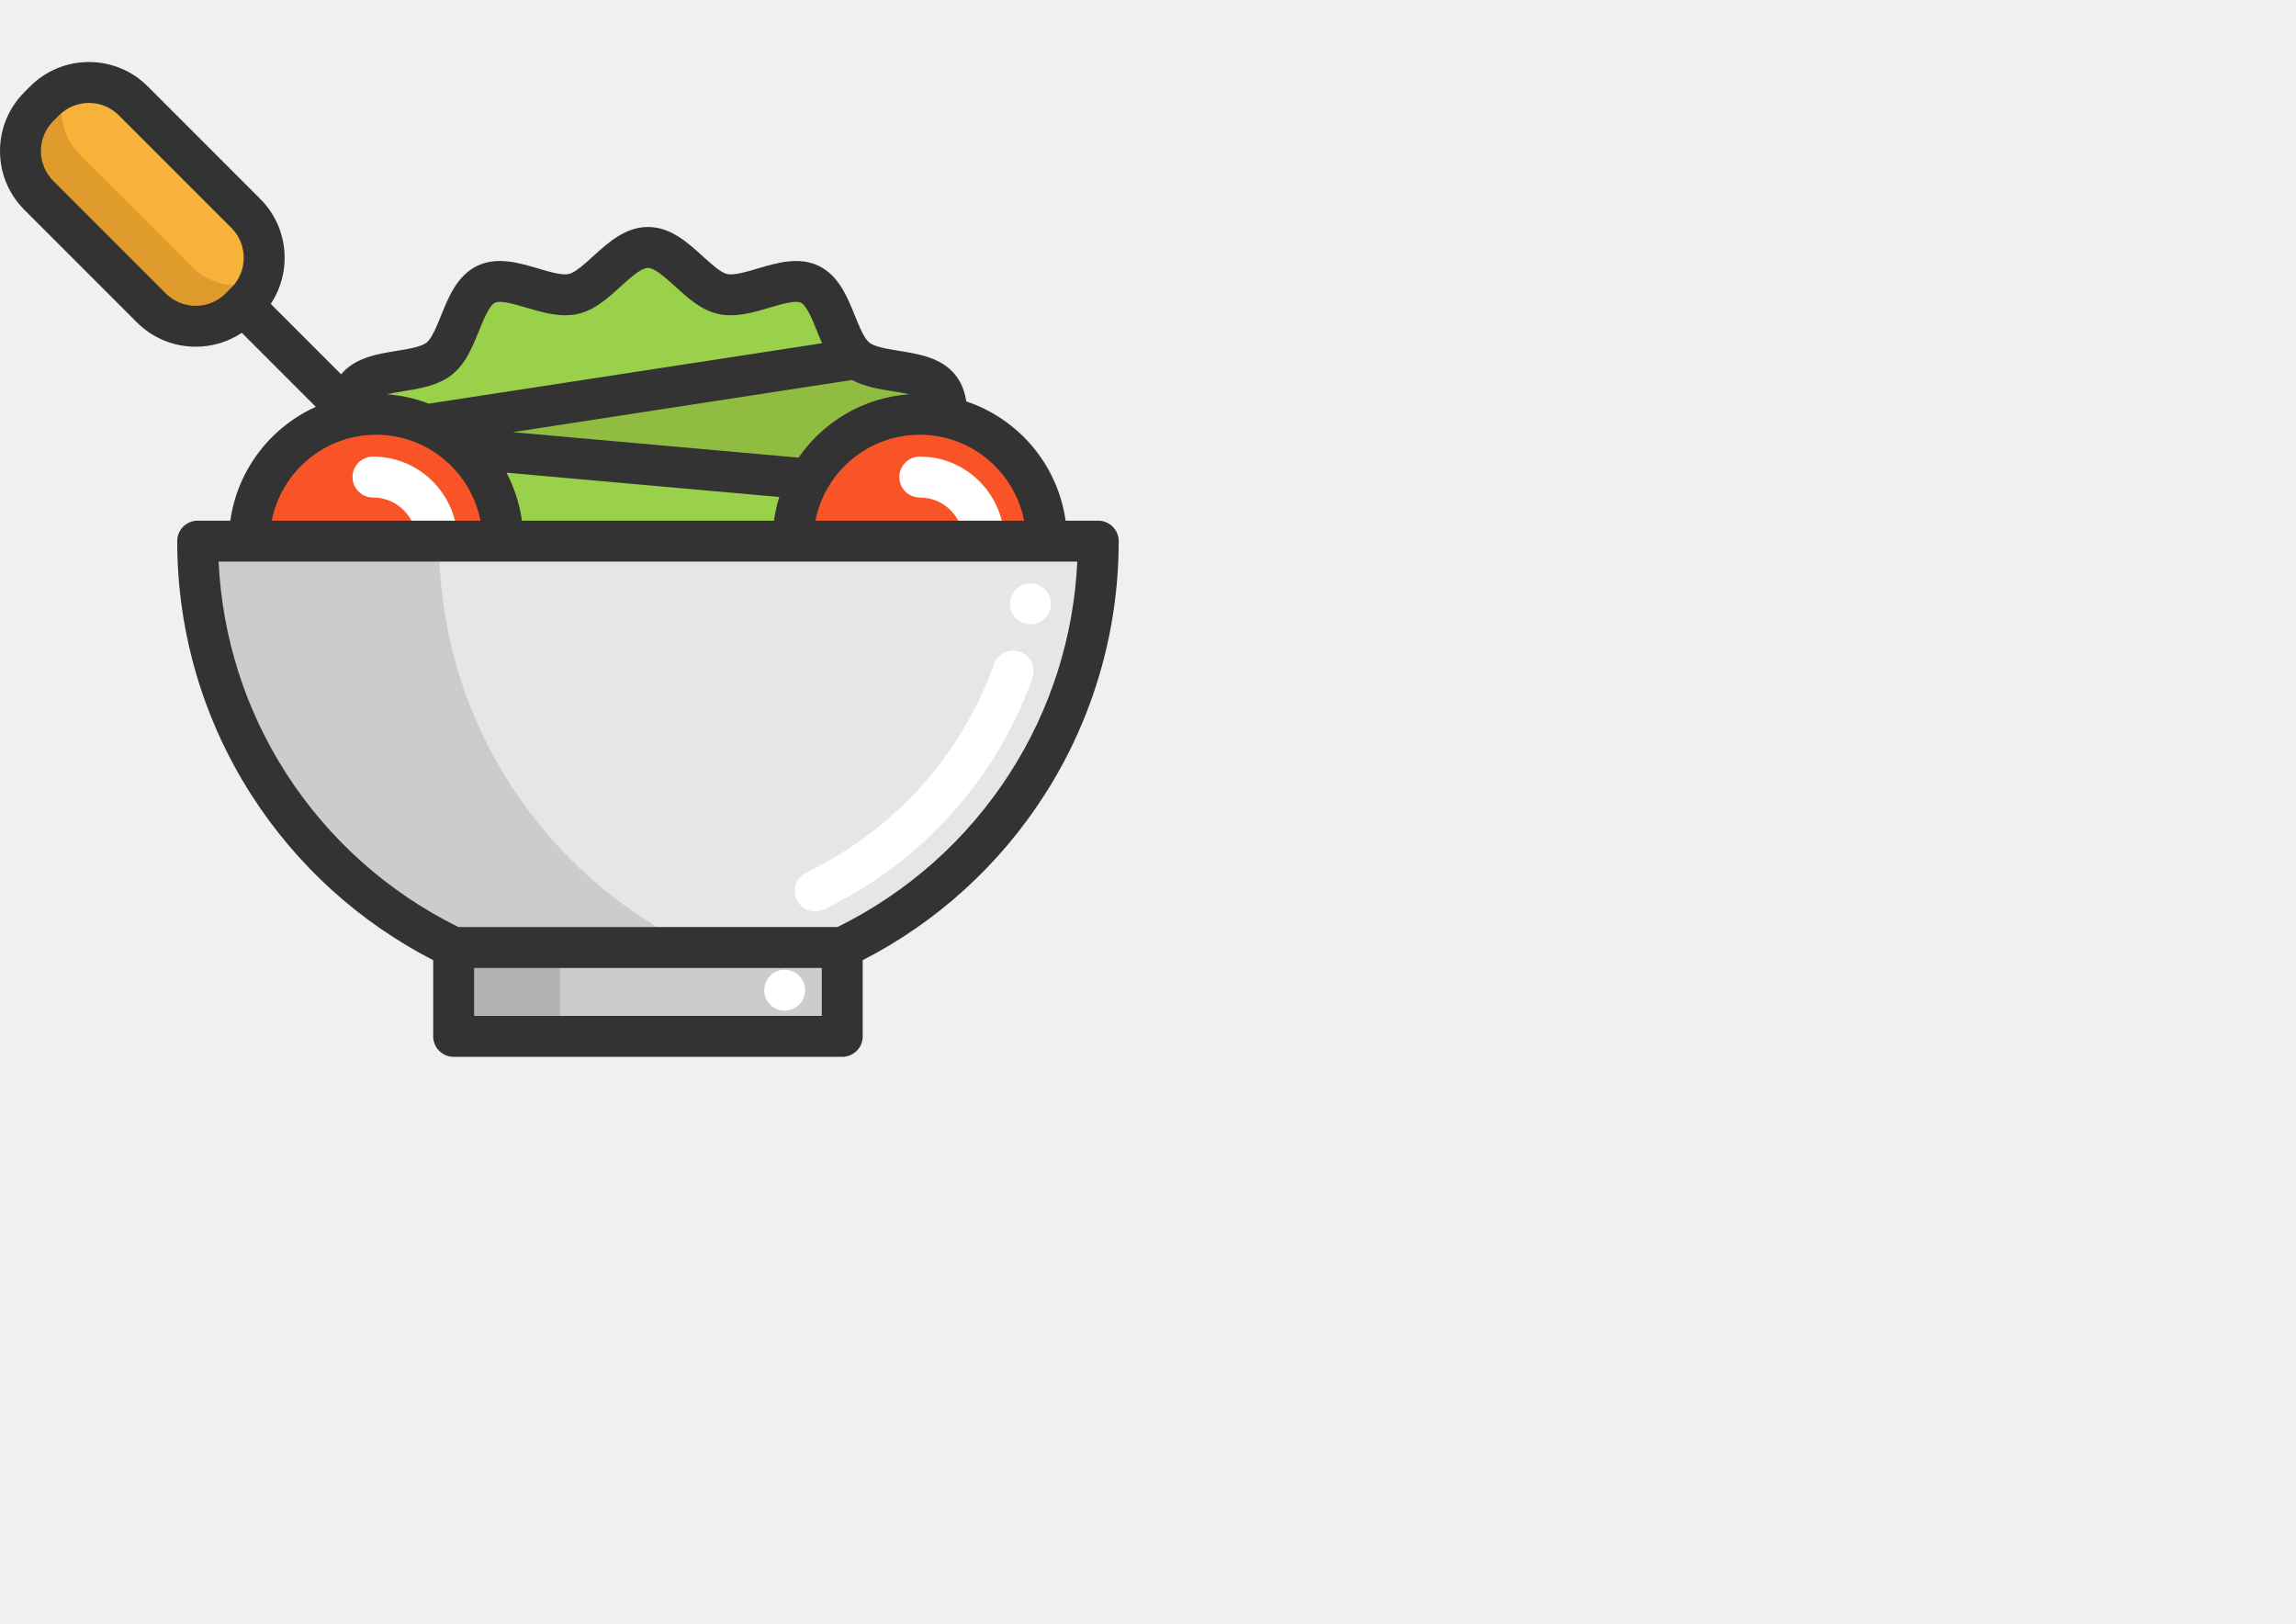
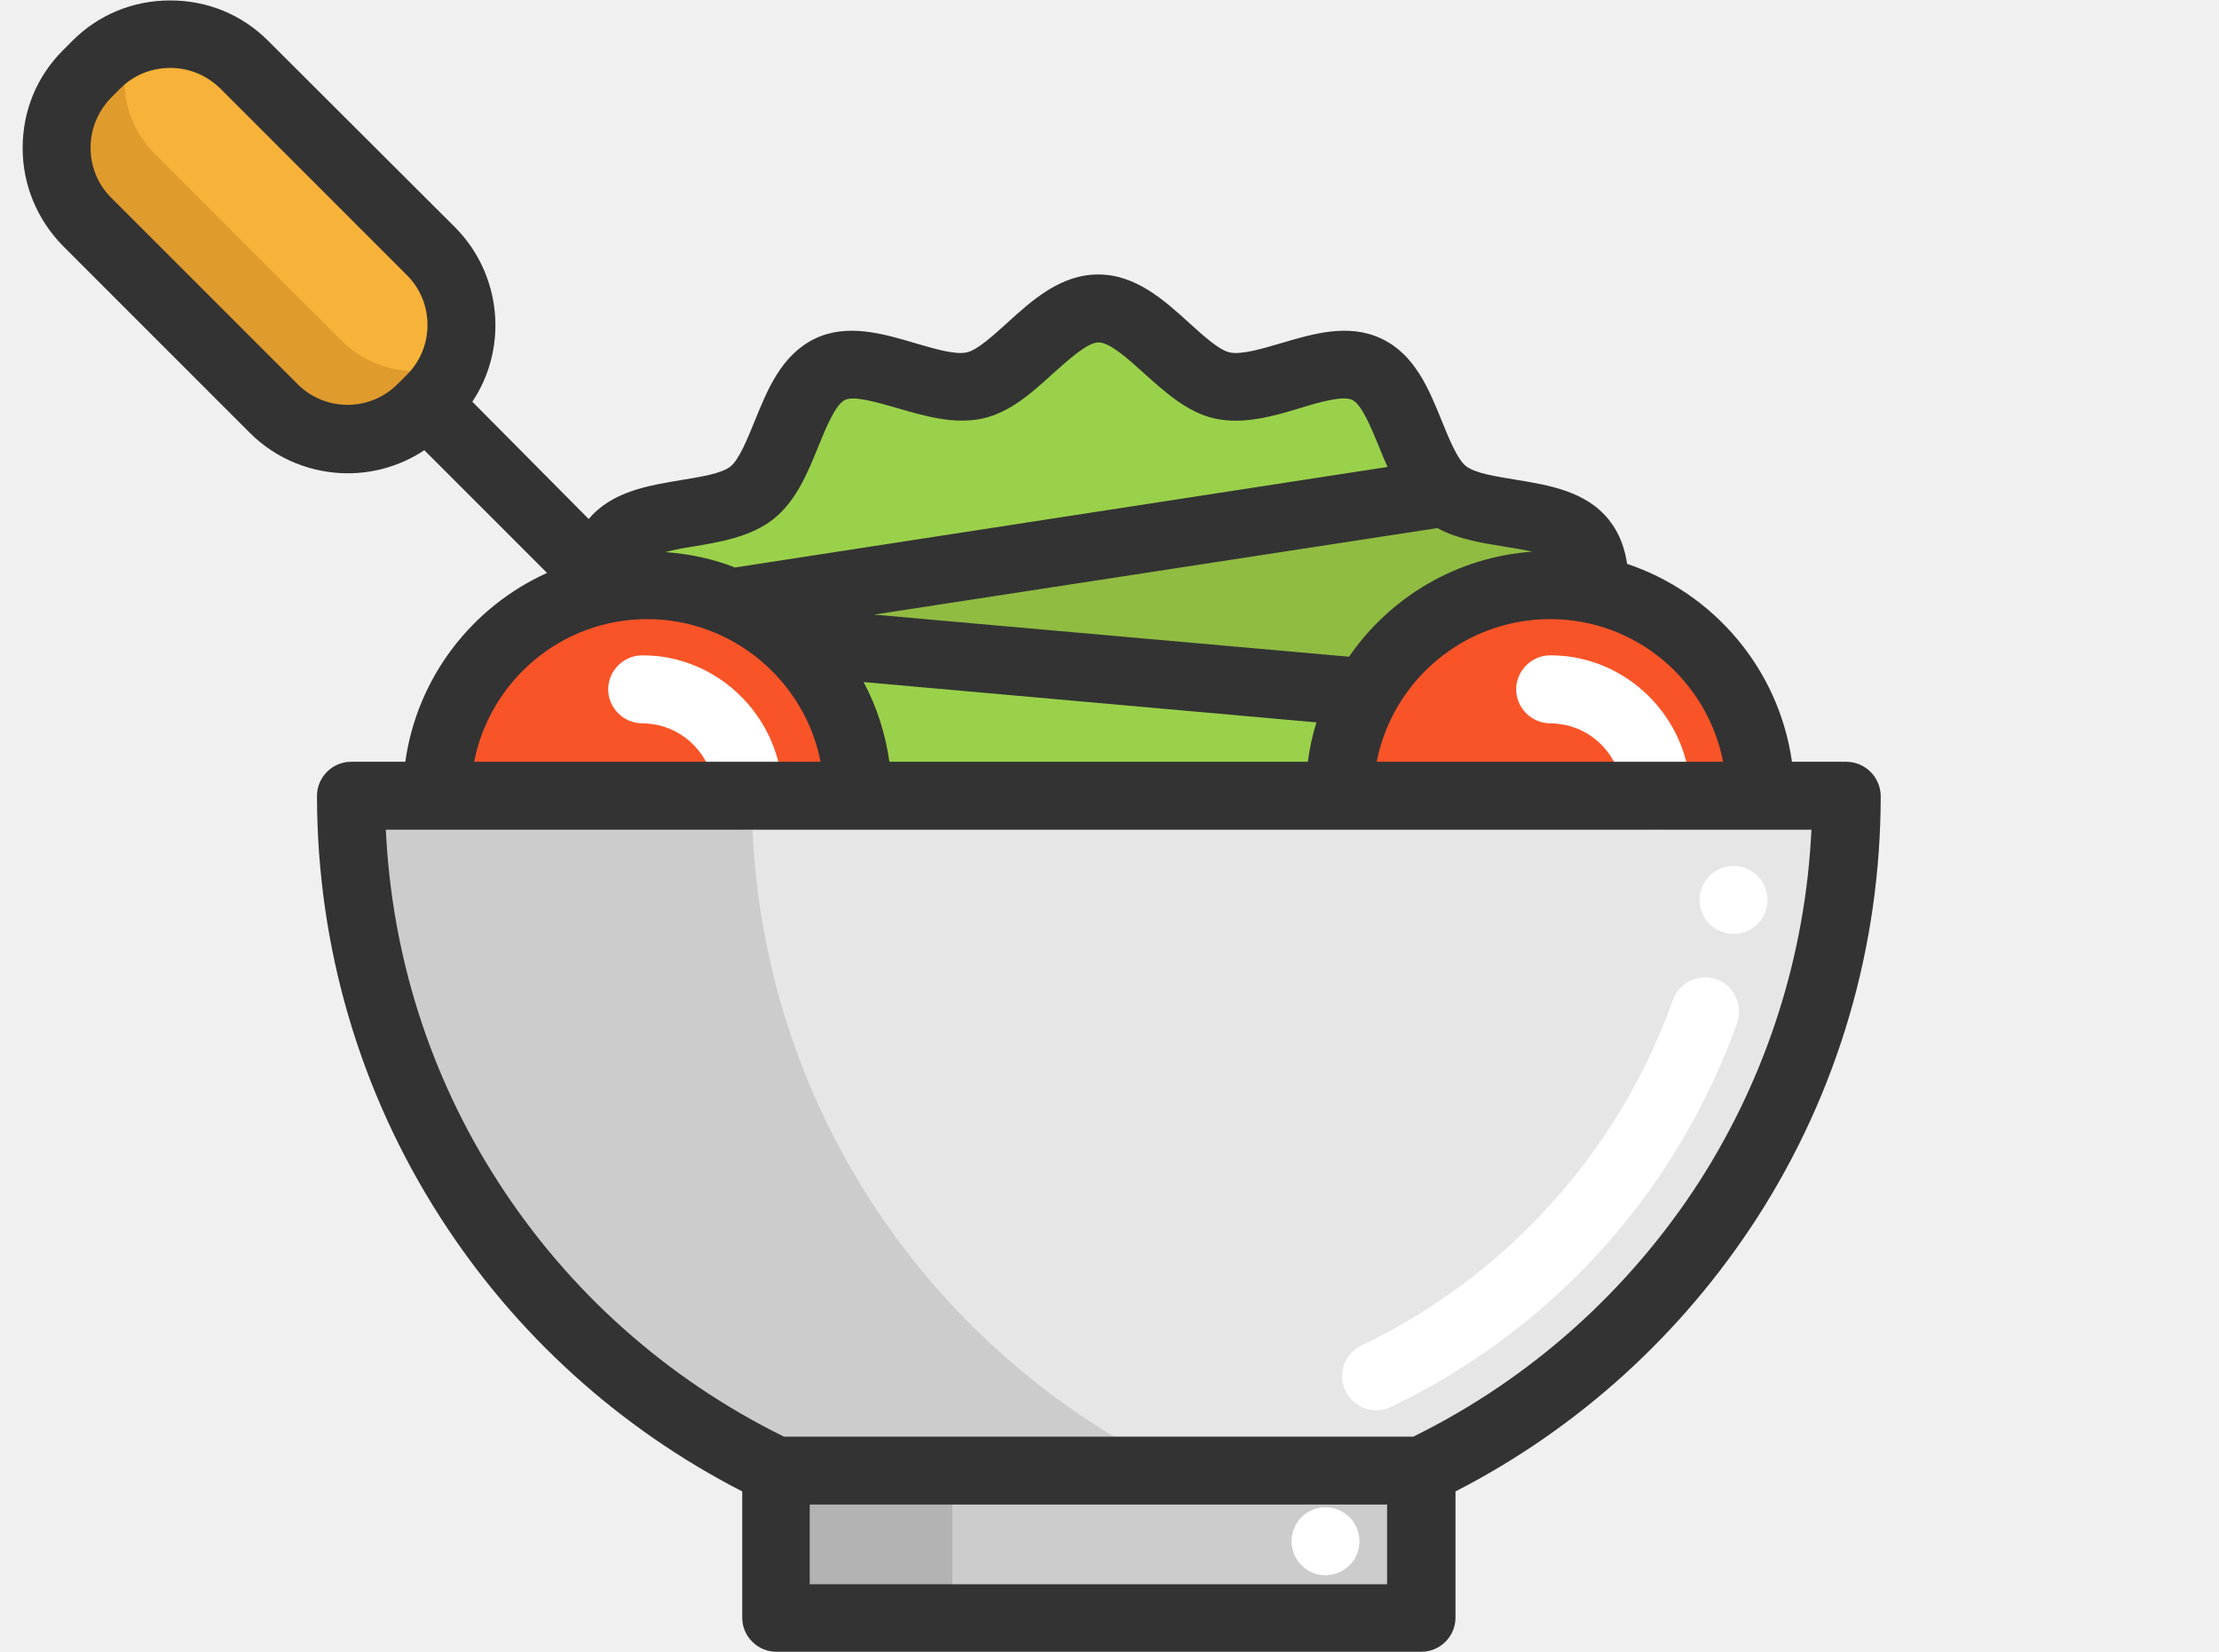
- <svg xmlns="http://www.w3.org/2000/svg" viewBox="0 0 841.9 595.3">
+ <svg xmlns="http://www.w3.org/2000/svg" version="1.1" id="Layer_1" x="0px" y="0px" viewBox="-63 5.4 490 364.7" style="enable-background:new -63 5.4 490 364.7;" xml:space="preserve">
+   <style type="text/css">
+ 	.st0{fill:#CCCCCC;}
+ 	.st1{fill:#B3B3B3;}
+ 	.st2{fill:#E6E6E6;}
+ 	.st3{fill:#90BC42;}
+ 	.st4{fill:#9AD14B;}
+ 	.st5{fill:#F95428;}
+ 	.st6{fill:#F7B239;}
+ 	.st7{fill:#FFFFFF;}
+ 	.st8{fill:#E09B2D;}
+ 	.st9{fill:#333333;}
+ </style>
  <g>
-     <rect x="166.345" y="347.376" style="fill:#CCCCCC;" width="142.49" height="32.59" />
-     <rect x="166.345" y="347.376" style="fill:#B3B3B3;" width="38.995" height="32.59" />
-     <path style="fill:#E6E6E6;" d="M383.765,198.386h18.94c0,65.68-38.35,122.39-93.87,148.99h-142.49   c-55.52-26.6-93.87-83.31-93.87-148.99h18.95h92.99h106.35H383.765z" />
-     <path style="fill:#CCCCCC;" d="M160.971,198.385H91.425h-18.95c0,65.68,38.35,122.39,93.87,148.99h88.496   C199.321,320.776,160.971,264.066,160.971,198.385z" />
-     <path style="fill:#90BC42;" d="M344.475,142.176c2.2,2.76,2.72,6.59,2.71,10.78c-3.2-0.69-6.51-1.06-9.92-1.06   c-17.42,0-32.61,9.58-40.57,23.76l-127.12-11.33c-3.84-3.57-8.29-6.5-13.17-8.61l157.69-24.24   C321.685,137.536,338.415,134.586,344.475,142.176z" />
-     <path style="fill:#9AD14B;" d="M169.575,164.326l127.12,11.33c-3.78,6.72-5.93,14.47-5.93,22.73h-106.35   C184.415,184.936,178.705,172.816,169.575,164.326z" />
-     <path style="fill:#9AD14B;" d="M314.095,131.476l-157.69,24.24c-5.66-2.46-11.91-3.82-18.48-3.82c-2.75,0-5.45,0.24-8.07,0.7   l-1.8-1.8c0.17-3.34,0.84-6.35,2.66-8.62c6.06-7.59,22.79-4.64,30.38-10.7c7.55-6.03,8.38-23.01,17.17-27.25   c8.65-4.17,22.43,5.72,32.01,3.54c9.29-2.11,17.4-17.05,27.32-17.05s18.04,14.94,27.32,17.05c9.58,2.18,23.36-7.71,32.01-3.54   C305.715,108.466,306.545,125.446,314.095,131.476z" />
-     <path style="fill:#F95428;" d="M169.575,164.326c9.13,8.49,14.84,20.61,14.84,34.06h-92.99c0-22.27,15.66-40.89,36.58-45.43   c0.61-0.13,1.23-0.25,1.85-0.36c2.62-0.46,5.32-0.7,8.07-0.7c6.57,0,12.82,1.36,18.48,3.82   C161.285,157.826,165.735,160.756,169.575,164.326z" />
-     <path style="fill:#F95428;" d="M296.695,175.656c7.96-14.18,23.15-23.76,40.57-23.76c3.41,0,6.72,0.37,9.92,1.06   c20.92,4.54,36.58,23.16,36.58,45.43h-93C290.765,190.126,292.915,182.376,296.695,175.656z" />
-     <path style="fill:#F7B239;" d="M90.145,78.256c8.99,8.98,8.99,23.54,0,32.52l-1.05,1.06l-1.06,1.06c-8.98,8.98-23.54,8.98-32.53,0   l-41.27-41.28c-8.98-8.98-8.98-23.54,0-32.52l2.11-2.12c8.99-8.98,23.55-8.98,32.53,0L90.145,78.256z" />
-     <path style="fill:#FFFFFF;" d="M360.765,205.885c-4.142,0-7.5-3.357-7.5-7.5c0-7.475-5.277-14.046-12.549-15.624   c-1.124-0.242-2.289-0.366-3.451-0.366c-4.142,0-7.5-3.357-7.5-7.5s3.358-7.5,7.5-7.5c2.224,0,4.452,0.237,6.623,0.706   c14.129,3.066,24.377,15.802,24.377,30.284C368.265,202.528,364.907,205.885,360.765,205.885z" />
-     <path style="fill:#FFFFFF;" d="M160.265,205.885c-4.142,0-7.5-3.357-7.5-7.5c0-7.475-5.277-14.046-12.549-15.624   c-1.124-0.242-2.289-0.366-3.451-0.366c-4.142,0-7.5-3.357-7.5-7.5s3.358-7.5,7.5-7.5c2.224,0,4.452,0.237,6.623,0.706   c14.129,3.066,24.377,15.802,24.377,30.284C167.765,202.528,164.407,205.885,160.265,205.885z" />
-     <path style="fill:#E09B2D;" d="M95.255,103.015c-1.12,2.83-2.82,5.47-5.11,7.76l-1.05,1.06l-1.06,1.06   c-8.98,8.98-23.54,8.98-32.53,0l-41.27-41.28c-8.98-8.98-8.98-23.54,0-32.52l2.11-2.12c2.29-2.29,4.95-4,7.78-5.11   c-3.29,8.27-1.58,18.06,5.11,24.75l41.27,41.28C77.205,104.586,86.985,106.296,95.255,103.015z" />
-     <path style="fill:#FFFFFF;" d="M298.902,334.135c-2.796,0-5.48-1.571-6.769-4.262c-1.79-3.735-0.212-8.214,3.523-10.004   c22.586-10.821,41.701-27.705,55.277-48.826c5.538-8.615,10.083-17.868,13.51-27.502c1.389-3.902,5.681-5.941,9.58-4.553   c3.903,1.388,5.941,5.677,4.553,9.58c-3.811,10.714-8.866,21.005-15.024,30.586c-15.081,23.462-36.318,42.219-61.414,54.242   C301.092,333.898,299.989,334.135,298.902,334.135z" />
-     <circle style="fill:#FFFFFF;" cx="287.718" cy="363.022" r="7.5" />
-     <circle style="fill:#FFFFFF;" cx="377.848" cy="221.385" r="7.5" />
-     <path style="fill:#333333;" d="M402.704,190.89h-11.975c-2.862-20.498-17.268-37.336-36.421-43.726   c-0.491-3.266-1.589-6.676-3.976-9.671c-5.073-6.354-13.356-7.692-20.664-8.872c-4.189-0.677-8.938-1.444-10.896-3.008   c-1.931-1.542-3.722-5.98-5.301-9.896c-2.779-6.889-5.928-14.697-13.292-18.249c-7.251-3.494-15.249-1.128-22.304,0.96   c-4.112,1.218-8.773,2.599-11.3,2.022c-2.306-0.524-5.79-3.692-8.864-6.488c-5.541-5.038-11.82-10.749-20.119-10.749   c-8.297,0-14.573,5.709-20.111,10.745c-3.075,2.797-6.56,5.967-8.874,6.492c-2.524,0.577-7.187-0.805-11.299-2.022   c-7.057-2.089-15.052-4.455-22.305-0.96c-7.364,3.552-10.513,11.36-13.292,18.25c-1.579,3.915-3.37,8.354-5.299,9.895   c-1.959,1.564-6.708,2.332-10.898,3.009c-7.196,1.162-15.33,2.487-20.426,8.6l-25.809-25.809   c7.886-11.843,6.612-28.026-3.826-38.464L54.18,31.677c-5.76-5.762-13.419-8.935-21.566-8.935s-15.806,3.173-21.567,8.934   L8.933,33.79C3.172,39.551,0,47.21,0,55.356c0,8.147,3.172,15.807,8.933,21.567l41.272,41.272   c5.946,5.945,13.756,8.918,21.566,8.918c5.902,0,11.802-1.7,16.899-5.095l27.131,27.131c-16.59,7.482-28.743,23.097-31.346,41.74   H72.48c-4.142,0-7.5,3.357-7.5,7.5c0,33.183,9.441,65.411,27.303,93.202c16.528,25.716,39.474,46.531,66.562,60.436v27.933   c0,4.143,3.358,7.5,7.5,7.5h142.493c4.142,0,7.5-3.357,7.5-7.5v-27.933c27.088-13.904,50.034-34.72,66.562-60.436   c17.862-27.791,27.303-60.02,27.303-93.202C410.204,194.248,406.846,190.89,402.704,190.89z M375.53,190.89h-76.533   c3.507-17.927,19.328-31.498,38.266-31.498S372.023,172.964,375.53,190.89z M191.385,190.89c-0.876-6.272-2.831-12.2-5.674-17.593   l100.035,8.909c-0.883,2.803-1.533,5.707-1.948,8.685H191.385z M327.275,143.429c1.959,0.316,4.129,0.668,6.065,1.121   c-16.789,1.212-31.472,10.125-40.523,23.225l-104.813-9.334l124.429-19.125C316.99,141.767,322.397,142.641,327.275,143.429z    M147.905,143.429c6.013-0.972,12.827-2.072,17.866-6.095c5.007-4,7.469-10.104,9.85-16.005c1.675-4.152,3.759-9.318,5.896-10.35   c2.034-0.979,7.3,0.578,11.532,1.832c5.875,1.739,12.531,3.709,18.882,2.266c6.161-1.399,10.98-5.783,15.641-10.022   c3.351-3.048,7.522-6.842,10.018-6.842c2.498,0,6.673,3.797,10.027,6.847c4.659,4.237,9.477,8.618,15.629,10.018   c6.352,1.443,13.011-0.527,18.885-2.266c4.232-1.254,9.498-2.811,11.531-1.833c2.138,1.031,4.222,6.198,5.897,10.35   c0.605,1.5,1.216,3.014,1.873,4.503L157.266,147.99c-4.846-1.867-10.025-3.049-15.423-3.439   C143.777,144.097,145.947,143.746,147.905,143.429z M60.812,107.589L19.54,66.316C16.612,63.389,15,59.497,15,55.356   c0-4.14,1.612-8.032,4.54-10.959l2.113-2.113c2.928-2.928,6.82-4.541,10.96-4.541s8.032,1.613,10.96,4.541l41.272,41.271   c6.043,6.043,6.043,15.877,0,21.92l-2.113,2.113C76.688,113.633,66.855,113.633,60.812,107.589z M137.92,159.392   c18.938,0,34.759,13.571,38.266,31.498H99.654C103.161,172.964,118.982,159.392,137.92,159.392z M173.845,372.461v-17.583h127.493   v17.583H173.845z M370.282,283.482c-15.585,24.249-37.425,43.708-63.213,56.396H168.115   c-25.788-12.687-47.628-32.146-63.213-56.396c-14.956-23.269-23.444-49.95-24.746-77.592h314.871   C393.726,233.532,385.237,260.214,370.282,283.482z" />
+     <rect x="108.3" y="330.1" class="st0" width="142.5" height="32.6" />
+     <rect x="108.3" y="330.1" class="st1" width="39" height="32.6" />
+     <path class="st2" d="M325.8,181.1h18.9c0,65.7-38.4,122.4-93.9,149H108.3c-55.5-26.6-93.9-83.3-93.9-149h19h93h106.4H325.8z" />
+     <path class="st0" d="M103,181.1H33.4H14.5c0,65.7,38.3,122.4,93.9,149h88.5C141.3,303.5,103,246.8,103,181.1z" />
+     <path class="st3" d="M286.5,124.9c2.2,2.8,2.7,6.6,2.7,10.8c-3.2-0.7-6.5-1.1-9.9-1.1c-17.4,0-32.6,9.6-40.6,23.8L111.6,147   c-3.8-3.6-8.3-6.5-13.2-8.6l157.7-24.2C263.7,120.2,280.4,117.3,286.5,124.9z" />
+     <path class="st4" d="M111.6,147l127.1,11.3c-3.8,6.7-5.9,14.5-5.9,22.7H126.4C126.4,167.6,120.7,155.5,111.6,147z" />
+     <path class="st4" d="M256.1,114.2L98.4,138.4c-5.7-2.5-11.9-3.8-18.5-3.8c-2.8,0-5.4,0.2-8.1,0.7l-1.8-1.8c0.2-3.3,0.8-6.4,2.7-8.6   c6.1-7.6,22.8-4.6,30.4-10.7c7.6-6,8.4-23,17.2-27.3c8.6-4.2,22.4,5.7,32,3.5c9.3-2.1,17.4-17,27.3-17s18,14.9,27.3,17.1   c9.6,2.2,23.4-7.7,32-3.5C247.7,91.2,248.5,108.1,256.1,114.2z" />
+     <path class="st5" d="M111.6,147c9.1,8.5,14.8,20.6,14.8,34.1h-93c0-22.3,15.7-40.9,36.6-45.4c0.6-0.1,1.2-0.3,1.9-0.4   c2.6-0.5,5.3-0.7,8.1-0.7c6.6,0,12.8,1.4,18.5,3.8C103.3,140.5,107.7,143.5,111.6,147z" />
+     <path class="st5" d="M238.7,158.4c8-14.2,23.1-23.8,40.6-23.8c3.4,0,6.7,0.4,9.9,1.1c20.9,4.5,36.6,23.2,36.6,45.4h-93   C232.8,172.8,234.9,165.1,238.7,158.4z" />
+     <path class="st6" d="M32.1,61c9,9,9,23.5,0,32.5l-1.1,1.1L30,95.6c-9,9-23.5,9-32.5,0l-41.3-41.3c-9-9-9-23.5,0-32.5l2.1-2.1   c9-9,23.5-9,32.5,0L32.1,61z" />
+     <path class="st7" d="M302.8,188.6c-4.1,0-7.5-3.4-7.5-7.5c0-7.5-5.3-14-12.5-15.6c-1.1-0.2-2.3-0.4-3.5-0.4c-4.1,0-7.5-3.4-7.5-7.5   s3.4-7.5,7.5-7.5c2.2,0,4.5,0.2,6.6,0.7c14.1,3.1,24.4,15.8,24.4,30.3C310.3,185.2,306.9,188.6,302.8,188.6z" />
+     <path class="st7" d="M102.3,188.6c-4.1,0-7.5-3.4-7.5-7.5c0-7.5-5.3-14-12.5-15.6c-1.1-0.2-2.3-0.4-3.5-0.4c-4.1,0-7.5-3.4-7.5-7.5   s3.4-7.5,7.5-7.5c2.2,0,4.5,0.2,6.6,0.7c14.1,3.1,24.4,15.8,24.4,30.3C109.8,185.2,106.4,188.6,102.3,188.6z" />
+     <path class="st8" d="M37.3,85.7c-1.1,2.8-2.8,5.5-5.1,7.8l-1.1,1.1L30,95.6c-9,9-23.5,9-32.5,0l-41.3-41.3c-9-9-9-23.5,0-32.5   l2.1-2.1c2.3-2.3,5-4,7.8-5.1c-3.3,8.3-1.6,18.1,5.1,24.8l41.3,41.3C19.2,87.3,29,89,37.3,85.7z" />
+     <path class="st7" d="M240.9,316.8c-2.8,0-5.5-1.6-6.8-4.3c-1.8-3.7-0.2-8.2,3.5-10c22.6-10.8,41.7-27.7,55.3-48.8   c5.5-8.6,10.1-17.9,13.5-27.5c1.4-3.9,5.7-5.9,9.6-4.6c3.9,1.4,5.9,5.7,4.6,9.6c-3.8,10.7-8.9,21-15,30.6   c-15.1,23.5-36.3,42.2-61.4,54.2C243.1,316.6,242,316.8,240.9,316.8z" />
+     <circle class="st7" cx="229.7" cy="345.7" r="7.5" />
+     <circle class="st7" cx="319.8" cy="204.1" r="7.5" />
+     <path class="st9" d="M344.7,173.6h-12c-2.9-20.5-17.3-37.3-36.4-43.7c-0.5-3.3-1.6-6.7-4-9.7c-5.1-6.4-13.4-7.7-20.7-8.9   c-4.2-0.7-8.9-1.4-10.9-3c-1.9-1.5-3.7-6-5.3-9.9c-2.8-6.9-5.9-14.7-13.3-18.2c-7.3-3.5-15.2-1.1-22.3,1c-4.1,1.2-8.8,2.6-11.3,2   c-2.3-0.5-5.8-3.7-8.9-6.5c-5.5-5-11.8-10.7-20.1-10.7c-8.3,0-14.6,5.7-20.1,10.7c-3.1,2.8-6.6,6-8.9,6.5c-2.5,0.6-7.2-0.8-11.3-2   c-7.1-2.1-15.1-4.5-22.3-1c-7.4,3.6-10.5,11.4-13.3,18.3c-1.6,3.9-3.4,8.4-5.3,9.9c-2,1.6-6.7,2.3-10.9,3   c-7.2,1.2-15.3,2.5-20.4,8.6L41.3,94.1c7.9-11.8,6.6-28-3.8-38.5L-3.8,14.4c-5.8-5.8-13.4-8.9-21.6-8.9S-41.2,8.6-47,14.4l-2.1,2.1   c-5.8,5.8-8.9,13.4-8.9,21.6c0,8.1,3.2,15.8,8.9,21.6l41.3,41.3c5.9,5.9,13.8,8.9,21.6,8.9c5.9,0,11.8-1.7,16.9-5.1l27.1,27.1   c-16.6,7.5-28.7,23.1-31.3,41.7h-12c-4.1,0-7.5,3.4-7.5,7.5c0,33.2,9.4,65.4,27.3,93.2c16.5,25.7,39.5,46.5,66.6,60.4v27.9   c0,4.1,3.4,7.5,7.5,7.5h142.5c4.1,0,7.5-3.4,7.5-7.5v-27.9c27.1-13.9,50-34.7,66.6-60.4c17.9-27.8,27.3-60,27.3-93.2   C352.2,176.9,348.8,173.6,344.7,173.6z M317.5,173.6H241c3.5-17.9,19.3-31.5,38.3-31.5S314,155.7,317.5,173.6z M133.4,173.6   c-0.9-6.3-2.8-12.2-5.7-17.6l100,8.9c-0.9,2.8-1.5,5.7-1.9,8.7L133.4,173.6L133.4,173.6z M269.3,126.1c2,0.3,4.1,0.7,6.1,1.1   c-16.8,1.2-31.5,10.1-40.5,23.2L130,141.1L254.4,122C259,124.5,264.4,125.3,269.3,126.1z M89.9,126.1c6-1,12.8-2.1,17.9-6.1   c5-4,7.5-10.1,9.9-16c1.7-4.2,3.8-9.3,5.9-10.3c2-1,7.3,0.6,11.5,1.8c5.9,1.7,12.5,3.7,18.9,2.3c6.2-1.4,11-5.8,15.6-10   c3.4-3,7.5-6.8,10-6.8c2.5,0,6.7,3.8,10,6.8c4.7,4.2,9.5,8.6,15.6,10c6.4,1.4,13-0.5,18.9-2.3c4.2-1.3,9.5-2.8,11.5-1.8   c2.1,1,4.2,6.2,5.9,10.3c0.6,1.5,1.2,3,1.9,4.5L99.3,130.7c-4.8-1.9-10-3-15.4-3.4C85.8,126.8,87.9,126.4,89.9,126.1z M2.8,90.3   L-38.5,49c-2.9-2.9-4.5-6.8-4.5-11c0-4.1,1.6-8,4.5-11l2.1-2.1c2.9-2.9,6.8-4.5,11-4.5s8,1.6,11,4.5l41.3,41.3c6,6,6,15.9,0,21.9   l-2.1,2.1C18.7,96.3,8.9,96.3,2.8,90.3z M79.9,142.1c18.9,0,34.8,13.6,38.3,31.5H41.7C45.2,155.7,61,142.1,79.9,142.1z    M115.8,355.2v-17.6h127.5v17.6H115.8z M312.3,266.2c-15.6,24.2-37.4,43.7-63.2,56.4h-139c-25.8-12.7-47.6-32.1-63.2-56.4   c-15-23.3-23.4-49.9-24.7-77.6H337C335.7,216.2,327.2,242.9,312.3,266.2z" />
  </g>
</svg>
